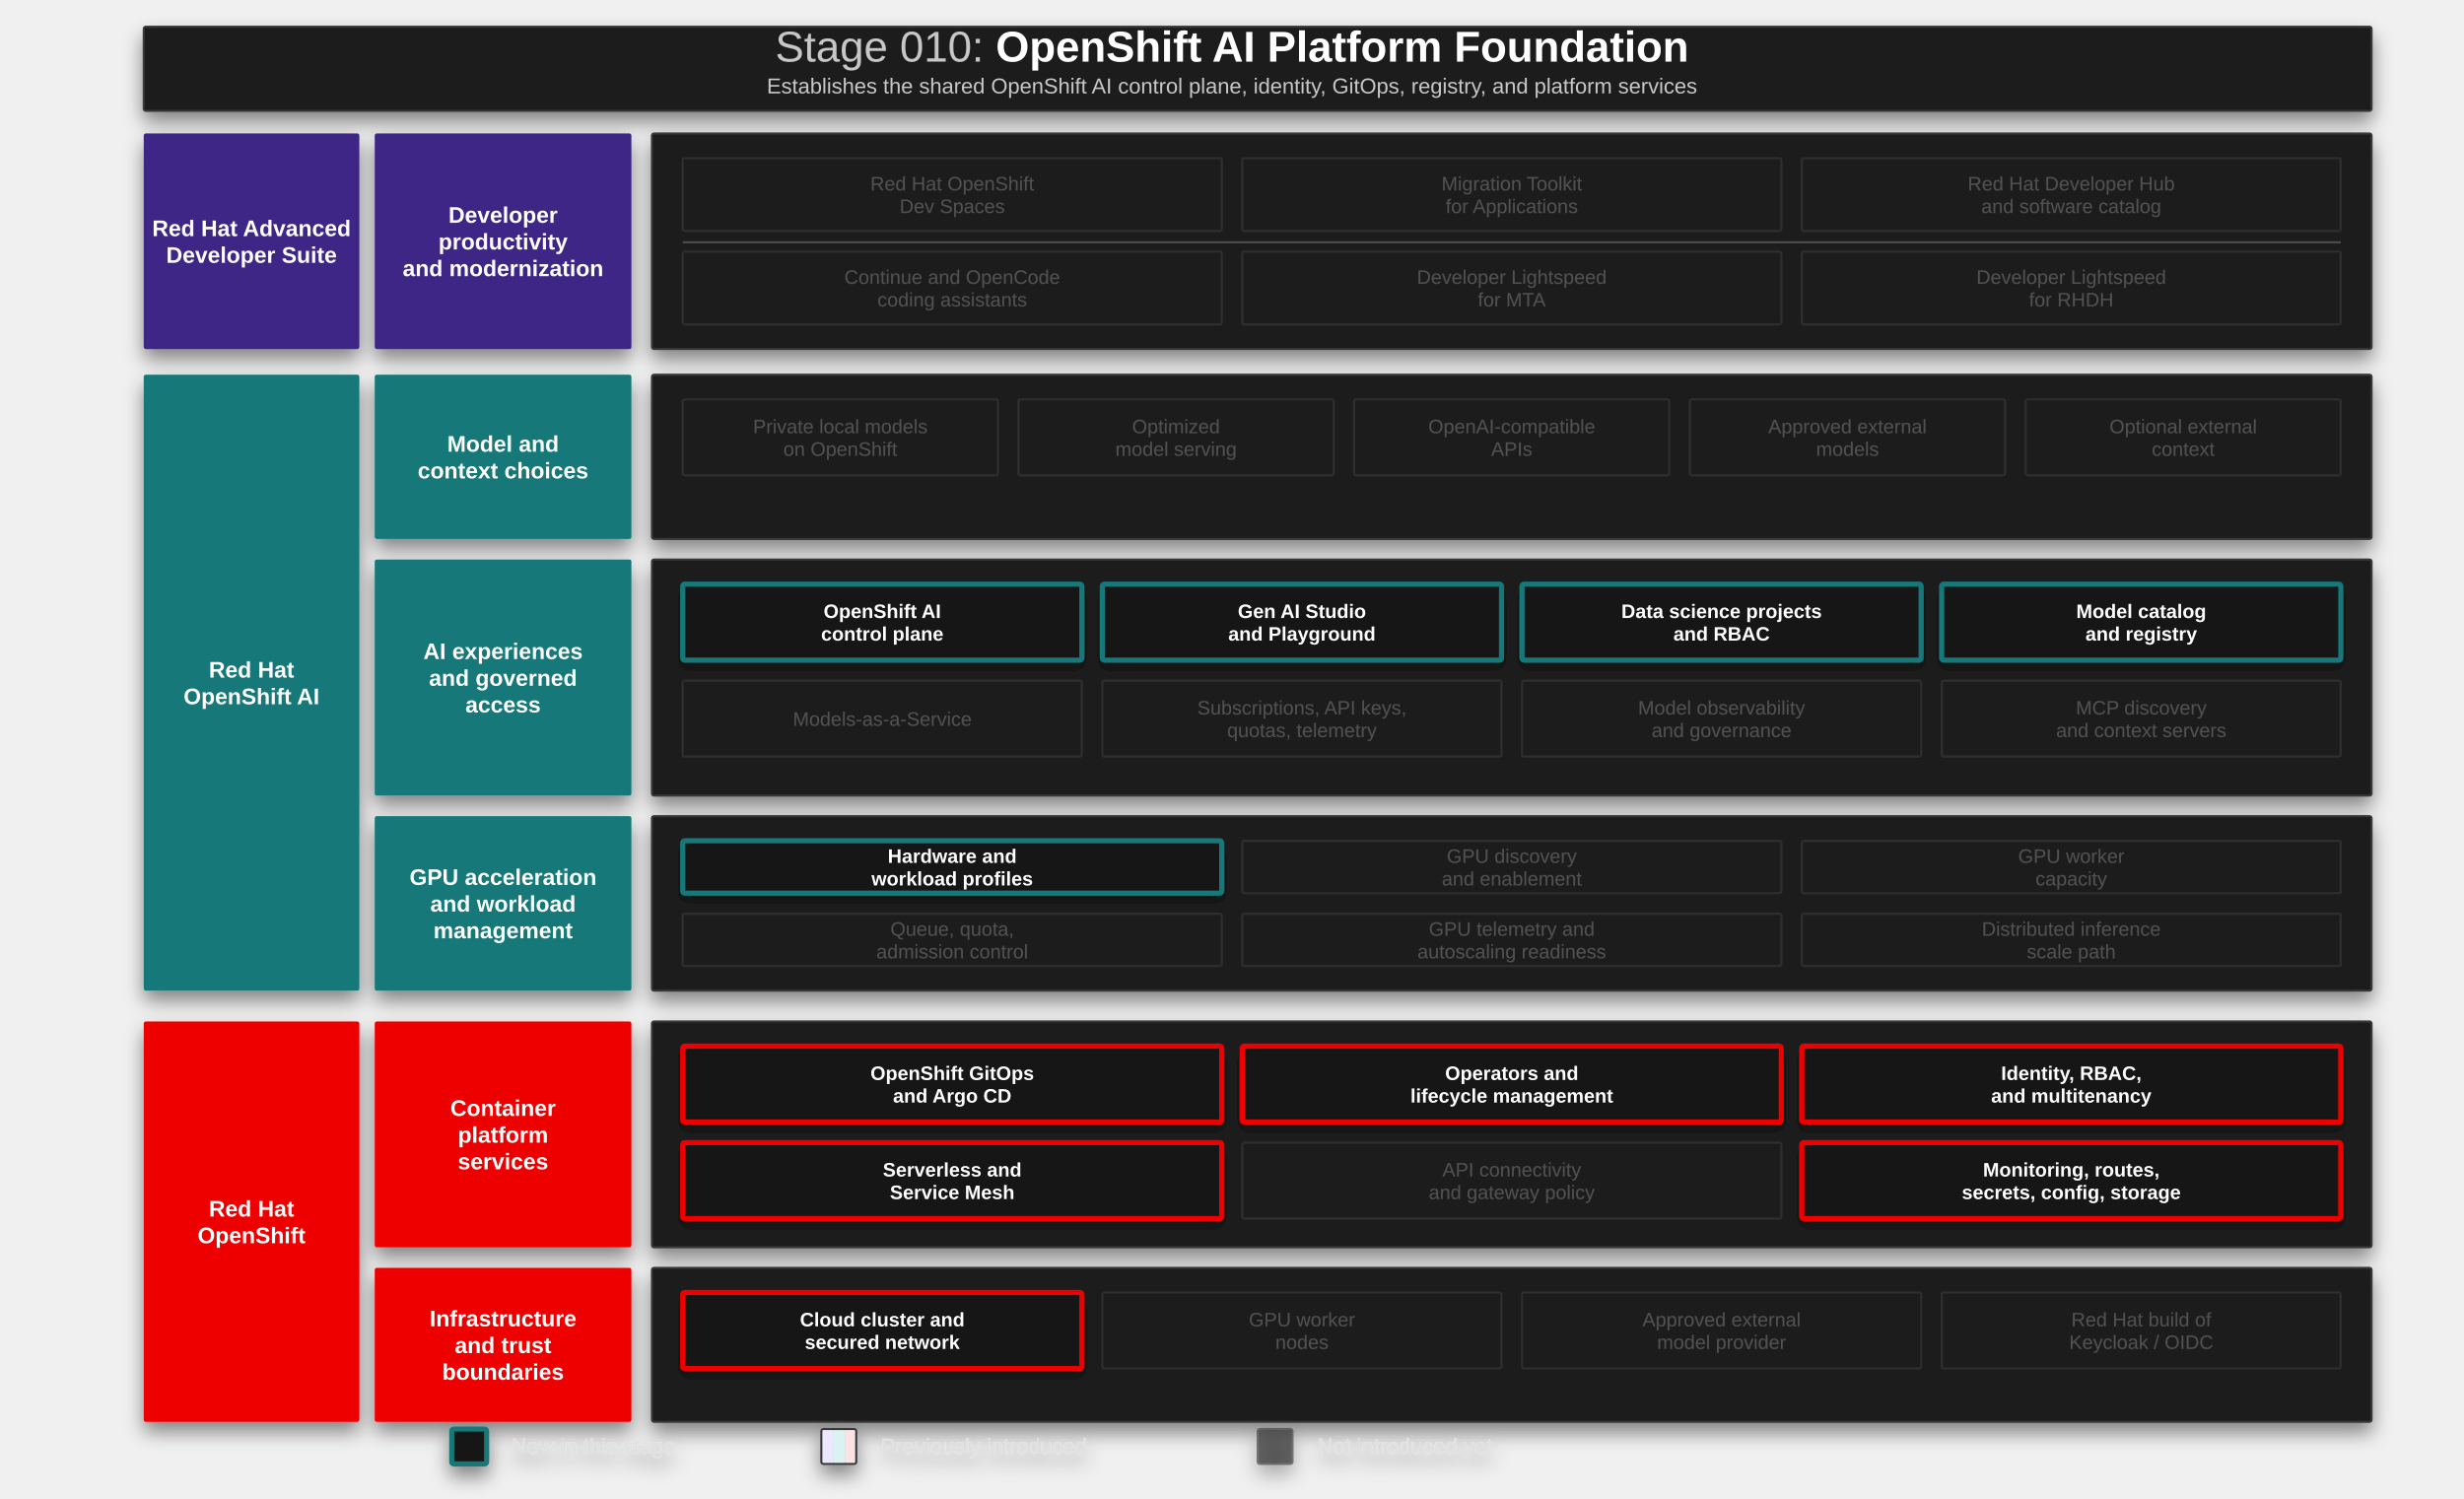
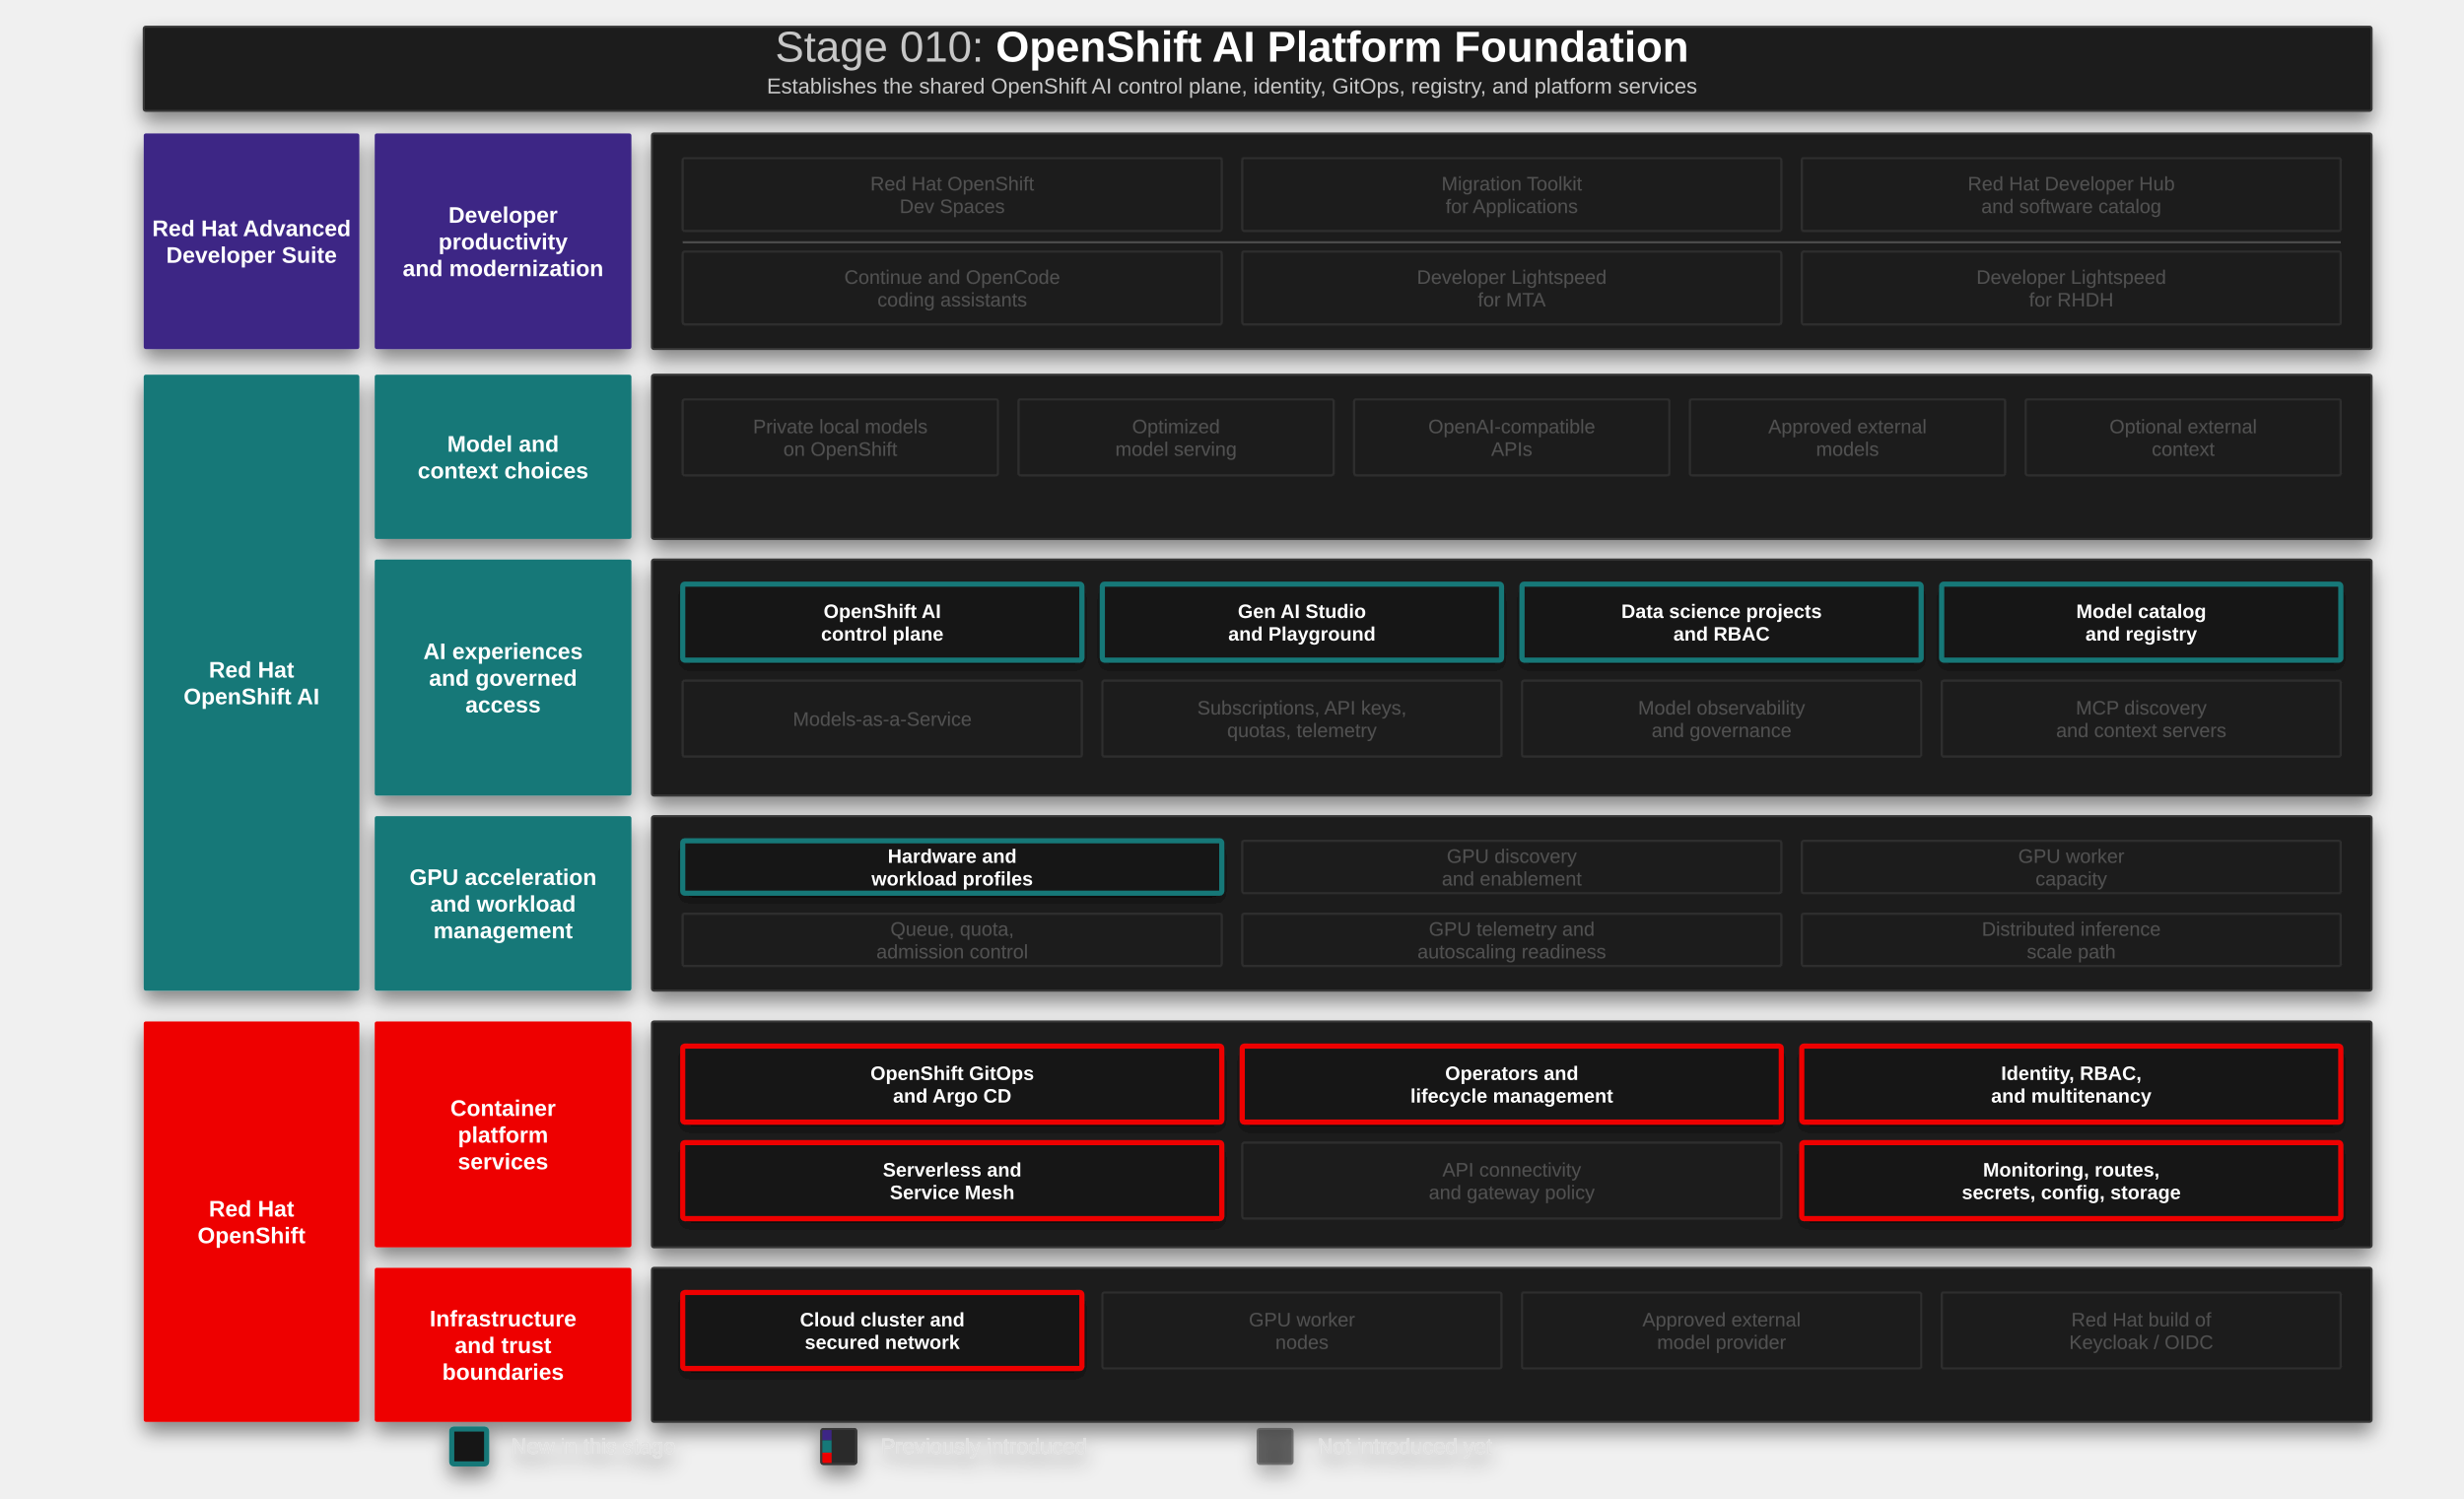
<svg xmlns="http://www.w3.org/2000/svg" width="2400" height="1460" viewBox="0 0 2400 1460" role="img" aria-labelledby="title desc">
  <style>.display{font-family:'Red Hat Display','Arial',sans-serif}.body{font-family:'Red Hat Text','Arial',sans-serif}</style>
  <defs>
    <filter id="lift" x="-20%" y="-20%" width="140%" height="140%">
      <feDropShadow dx="0" dy="6" stdDeviation="5" flood-color="#000" flood-opacity="0.55" />
    </filter>
    <filter id="panelShadow" x="-8%" y="-8%" width="116%" height="116%">
      <feDropShadow dx="0" dy="10" stdDeviation="9" flood-color="#000" flood-opacity="0.45" />
    </filter>
  </defs>
  <g filter="url(#panelShadow)">
    <rect x="140" y="26" width="2170" height="82" rx="2" fill="#1f1f1f" stroke="#383838" stroke-width="2" />
    <text x="1200" y="60" class="display" font-size="42" fill="#ffffff" font-weight="700" text-anchor="middle">
      <tspan fill="#c7c7c7" font-weight="500">Stage 010:</tspan> OpenShift AI Platform Foundation</text>
    <text x="1200" y="91" class="body" font-size="21" fill="#c7c7c7" text-anchor="middle">Establishes the shared OpenShift AI control plane, identity, GitOps, registry, and platform services</text>
    <rect x="140" y="130" width="210" height="210" rx="2" fill="#3d2785" stroke="#3d2785" stroke-width="0" />
    <text x="245" y="230" class="body" font-size="22" fill="#ffffff" font-weight="700" text-anchor="middle">Red Hat Advanced</text>
    <text x="245" y="256" class="body" font-size="22" fill="#ffffff" font-weight="700" text-anchor="middle">Developer Suite</text>
    <rect x="140" y="365" width="210" height="600" rx="2" fill="#147878" stroke="#147878" stroke-width="0" />
    <text x="245" y="660" class="body" font-size="22" fill="#ffffff" font-weight="700" text-anchor="middle">Red Hat</text>
    <text x="245" y="686" class="body" font-size="22" fill="#ffffff" font-weight="700" text-anchor="middle">OpenShift AI</text>
    <rect x="140" y="995" width="210" height="390" rx="2" fill="#ee0000" stroke="#ee0000" stroke-width="0" />
    <text x="245" y="1185" class="body" font-size="22" fill="#ffffff" font-weight="700" text-anchor="middle">Red Hat</text>
    <text x="245" y="1211" class="body" font-size="22" fill="#ffffff" font-weight="700" text-anchor="middle">OpenShift</text>
    <rect x="365" y="130" width="250" height="210" rx="2" fill="#3d2785" stroke="#3d2785" stroke-width="0" />
    <text x="490" y="217" class="body" font-size="22" fill="#ffffff" font-weight="700" text-anchor="middle">Developer</text>
    <text x="490" y="243" class="body" font-size="22" fill="#ffffff" font-weight="700" text-anchor="middle">productivity</text>
    <text x="490" y="269" class="body" font-size="22" fill="#ffffff" font-weight="700" text-anchor="middle">and modernization</text>
    <rect x="635" y="130" width="1675" height="210" rx="2" fill="#1f1f1f" stroke="#383838" stroke-width="2" />
    <g opacity="0.62">
      <rect x="665" y="154" width="525" height="71" rx="2" fill="#1f1f1f" stroke="#383838" stroke-width="2" />
      <text x="927.5" y="185.5" class="body" font-size="19" fill="#707070" font-weight="450" text-anchor="middle">Red Hat OpenShift</text>
      <text x="927.5" y="207.5" class="body" font-size="19" fill="#707070" font-weight="450" text-anchor="middle">Dev Spaces</text>
    </g>
    <g opacity="0.62">
      <rect x="1210" y="154" width="525" height="71" rx="2" fill="#1f1f1f" stroke="#383838" stroke-width="2" />
      <text x="1472.5" y="185.5" class="body" font-size="19" fill="#707070" font-weight="450" text-anchor="middle">Migration Toolkit</text>
      <text x="1472.5" y="207.5" class="body" font-size="19" fill="#707070" font-weight="450" text-anchor="middle">for Applications</text>
    </g>
    <g opacity="0.62">
      <rect x="1755" y="154" width="525" height="71" rx="2" fill="#1f1f1f" stroke="#383838" stroke-width="2" />
      <text x="2017.5" y="185.5" class="body" font-size="19" fill="#707070" font-weight="450" text-anchor="middle">Red Hat Developer Hub</text>
      <text x="2017.5" y="207.5" class="body" font-size="19" fill="#707070" font-weight="450" text-anchor="middle">and software catalog</text>
    </g>
    <g opacity="0.62">
      <rect x="665" y="245" width="525" height="71" rx="2" fill="#1f1f1f" stroke="#383838" stroke-width="2" />
      <text x="927.5" y="276.5" class="body" font-size="19" fill="#707070" font-weight="450" text-anchor="middle">Continue and OpenCode</text>
      <text x="927.5" y="298.5" class="body" font-size="19" fill="#707070" font-weight="450" text-anchor="middle">coding assistants</text>
    </g>
    <g opacity="0.62">
      <rect x="1210" y="245" width="525" height="71" rx="2" fill="#1f1f1f" stroke="#383838" stroke-width="2" />
      <text x="1472.5" y="276.5" class="body" font-size="19" fill="#707070" font-weight="450" text-anchor="middle">Developer Lightspeed</text>
      <text x="1472.5" y="298.5" class="body" font-size="19" fill="#707070" font-weight="450" text-anchor="middle">for MTA</text>
    </g>
    <g opacity="0.62">
      <rect x="1755" y="245" width="525" height="71" rx="2" fill="#1f1f1f" stroke="#383838" stroke-width="2" />
      <text x="2017.5" y="276.5" class="body" font-size="19" fill="#707070" font-weight="450" text-anchor="middle">Developer Lightspeed</text>
      <text x="2017.5" y="298.5" class="body" font-size="19" fill="#707070" font-weight="450" text-anchor="middle">for RHDH</text>
    </g>
    <line x1="665" y1="236" x2="2280" y2="236" stroke="#4d4d4d" stroke-width="2" />
    <rect x="365" y="365" width="250" height="160" rx="2" fill="#147878" stroke="#147878" stroke-width="0" />
    <text x="490" y="440" class="body" font-size="22" fill="#ffffff" font-weight="700" text-anchor="middle">Model and</text>
    <text x="490" y="466" class="body" font-size="22" fill="#ffffff" font-weight="700" text-anchor="middle">context choices</text>
    <rect x="635" y="365" width="1675" height="160" rx="2" fill="#1f1f1f" stroke="#383838" stroke-width="2" />
    <g opacity="0.62">
      <rect x="665" y="389" width="307" height="74" rx="2" fill="#1f1f1f" stroke="#383838" stroke-width="2" />
      <text x="818.5" y="422" class="body" font-size="19" fill="#707070" font-weight="450" text-anchor="middle">Private local models</text>
      <text x="818.5" y="444" class="body" font-size="19" fill="#707070" font-weight="450" text-anchor="middle">on OpenShift</text>
    </g>
    <g opacity="0.62">
      <rect x="992" y="389" width="307" height="74" rx="2" fill="#1f1f1f" stroke="#383838" stroke-width="2" />
      <text x="1145.5" y="422" class="body" font-size="19" fill="#707070" font-weight="450" text-anchor="middle">Optimized</text>
      <text x="1145.5" y="444" class="body" font-size="19" fill="#707070" font-weight="450" text-anchor="middle">model serving</text>
    </g>
    <g opacity="0.62">
      <rect x="1319" y="389" width="307" height="74" rx="2" fill="#1f1f1f" stroke="#383838" stroke-width="2" />
      <text x="1472.5" y="422" class="body" font-size="19" fill="#707070" font-weight="450" text-anchor="middle">OpenAI-compatible</text>
      <text x="1472.5" y="444" class="body" font-size="19" fill="#707070" font-weight="450" text-anchor="middle">APIs</text>
    </g>
    <g opacity="0.62">
      <rect x="1646" y="389" width="307" height="74" rx="2" fill="#1f1f1f" stroke="#383838" stroke-width="2" />
      <text x="1799.5" y="422" class="body" font-size="19" fill="#707070" font-weight="450" text-anchor="middle">Approved external</text>
      <text x="1799.5" y="444" class="body" font-size="19" fill="#707070" font-weight="450" text-anchor="middle">models</text>
    </g>
    <g opacity="0.62">
      <rect x="1973" y="389" width="307" height="74" rx="2" fill="#1f1f1f" stroke="#383838" stroke-width="2" />
      <text x="2126.5" y="422" class="body" font-size="19" fill="#707070" font-weight="450" text-anchor="middle">Optional external</text>
      <text x="2126.5" y="444" class="body" font-size="19" fill="#707070" font-weight="450" text-anchor="middle">context</text>
    </g>
    <rect x="365" y="545" width="250" height="230" rx="2" fill="#147878" stroke="#147878" stroke-width="0" />
    <text x="490" y="642" class="body" font-size="22" fill="#ffffff" font-weight="700" text-anchor="middle">AI experiences</text>
    <text x="490" y="668" class="body" font-size="22" fill="#ffffff" font-weight="700" text-anchor="middle">and governed</text>
    <text x="490" y="694" class="body" font-size="22" fill="#ffffff" font-weight="700" text-anchor="middle">access</text>
    <rect x="635" y="545" width="1675" height="230" rx="2" fill="#1f1f1f" stroke="#383838" stroke-width="2" />
    <g filter="url(#lift)">
      <rect x="665" y="569" width="388.75" height="74" rx="2" fill="#151515" stroke="#147878" stroke-width="5" />
      <text x="859.375" y="602" class="body" font-size="19" fill="#ffffff" font-weight="700" text-anchor="middle">OpenShift AI</text>
      <text x="859.375" y="624" class="body" font-size="19" fill="#ffffff" font-weight="700" text-anchor="middle">control plane</text>
    </g>
    <g filter="url(#lift)">
      <rect x="1073.75" y="569" width="388.75" height="74" rx="2" fill="#151515" stroke="#147878" stroke-width="5" />
      <text x="1268.125" y="602" class="body" font-size="19" fill="#ffffff" font-weight="700" text-anchor="middle">Gen AI Studio</text>
      <text x="1268.125" y="624" class="body" font-size="19" fill="#ffffff" font-weight="700" text-anchor="middle">and Playground</text>
    </g>
    <g filter="url(#lift)">
      <rect x="1482.5" y="569" width="388.75" height="74" rx="2" fill="#151515" stroke="#147878" stroke-width="5" />
      <text x="1676.875" y="602" class="body" font-size="19" fill="#ffffff" font-weight="700" text-anchor="middle">Data science projects</text>
      <text x="1676.875" y="624" class="body" font-size="19" fill="#ffffff" font-weight="700" text-anchor="middle">and RBAC</text>
    </g>
    <g filter="url(#lift)">
      <rect x="1891.25" y="569" width="388.75" height="74" rx="2" fill="#151515" stroke="#147878" stroke-width="5" />
      <text x="2085.625" y="602" class="body" font-size="19" fill="#ffffff" font-weight="700" text-anchor="middle">Model catalog</text>
      <text x="2085.625" y="624" class="body" font-size="19" fill="#ffffff" font-weight="700" text-anchor="middle">and registry</text>
    </g>
    <g opacity="0.62">
      <rect x="665" y="663" width="388.75" height="74" rx="2" fill="#1f1f1f" stroke="#383838" stroke-width="2" />
      <text x="859.375" y="707" class="body" font-size="19" fill="#707070" font-weight="450" text-anchor="middle">Models-as-a-Service</text>
    </g>
    <g opacity="0.62">
      <rect x="1073.75" y="663" width="388.75" height="74" rx="2" fill="#1f1f1f" stroke="#383838" stroke-width="2" />
      <text x="1268.125" y="696" class="body" font-size="19" fill="#707070" font-weight="450" text-anchor="middle">Subscriptions, API keys,</text>
      <text x="1268.125" y="718" class="body" font-size="19" fill="#707070" font-weight="450" text-anchor="middle">quotas, telemetry</text>
    </g>
    <g opacity="0.62">
      <rect x="1482.5" y="663" width="388.75" height="74" rx="2" fill="#1f1f1f" stroke="#383838" stroke-width="2" />
      <text x="1676.875" y="696" class="body" font-size="19" fill="#707070" font-weight="450" text-anchor="middle">Model observability</text>
      <text x="1676.875" y="718" class="body" font-size="19" fill="#707070" font-weight="450" text-anchor="middle">and governance</text>
    </g>
    <g opacity="0.62">
      <rect x="1891.25" y="663" width="388.75" height="74" rx="2" fill="#1f1f1f" stroke="#383838" stroke-width="2" />
      <text x="2085.625" y="696" class="body" font-size="19" fill="#707070" font-weight="450" text-anchor="middle">MCP discovery</text>
      <text x="2085.625" y="718" class="body" font-size="19" fill="#707070" font-weight="450" text-anchor="middle">and context servers</text>
    </g>
    <rect x="365" y="795" width="250" height="170" rx="2" fill="#147878" stroke="#147878" stroke-width="0" />
    <text x="490" y="862" class="body" font-size="22" fill="#ffffff" font-weight="700" text-anchor="middle">GPU acceleration</text>
    <text x="490" y="888" class="body" font-size="22" fill="#ffffff" font-weight="700" text-anchor="middle">and workload</text>
    <text x="490" y="914" class="body" font-size="22" fill="#ffffff" font-weight="700" text-anchor="middle">management</text>
    <rect x="635" y="795" width="1675" height="170" rx="2" fill="#1f1f1f" stroke="#383838" stroke-width="2" />
    <g filter="url(#lift)">
      <rect x="665" y="819" width="525" height="51" rx="2" fill="#151515" stroke="#147878" stroke-width="5" />
      <text x="927.5" y="840.5" class="body" font-size="19" fill="#ffffff" font-weight="700" text-anchor="middle">Hardware and</text>
      <text x="927.5" y="862.5" class="body" font-size="19" fill="#ffffff" font-weight="700" text-anchor="middle">workload profiles</text>
    </g>
    <g opacity="0.62">
      <rect x="1210" y="819" width="525" height="51" rx="2" fill="#1f1f1f" stroke="#383838" stroke-width="2" />
      <text x="1472.5" y="840.5" class="body" font-size="19" fill="#707070" font-weight="450" text-anchor="middle">GPU discovery</text>
      <text x="1472.5" y="862.5" class="body" font-size="19" fill="#707070" font-weight="450" text-anchor="middle">and enablement</text>
    </g>
    <g opacity="0.62">
      <rect x="1755" y="819" width="525" height="51" rx="2" fill="#1f1f1f" stroke="#383838" stroke-width="2" />
      <text x="2017.5" y="840.5" class="body" font-size="19" fill="#707070" font-weight="450" text-anchor="middle">GPU worker</text>
      <text x="2017.5" y="862.5" class="body" font-size="19" fill="#707070" font-weight="450" text-anchor="middle">capacity</text>
    </g>
    <g opacity="0.62">
      <rect x="665" y="890" width="525" height="51" rx="2" fill="#1f1f1f" stroke="#383838" stroke-width="2" />
      <text x="927.5" y="911.5" class="body" font-size="19" fill="#707070" font-weight="450" text-anchor="middle">Queue, quota,</text>
      <text x="927.5" y="933.5" class="body" font-size="19" fill="#707070" font-weight="450" text-anchor="middle">admission control</text>
    </g>
    <g opacity="0.62">
      <rect x="1210" y="890" width="525" height="51" rx="2" fill="#1f1f1f" stroke="#383838" stroke-width="2" />
      <text x="1472.5" y="911.5" class="body" font-size="19" fill="#707070" font-weight="450" text-anchor="middle">GPU telemetry and</text>
      <text x="1472.5" y="933.5" class="body" font-size="19" fill="#707070" font-weight="450" text-anchor="middle">autoscaling readiness</text>
    </g>
    <g opacity="0.62">
      <rect x="1755" y="890" width="525" height="51" rx="2" fill="#1f1f1f" stroke="#383838" stroke-width="2" />
      <text x="2017.5" y="911.5" class="body" font-size="19" fill="#707070" font-weight="450" text-anchor="middle">Distributed inference</text>
      <text x="2017.5" y="933.5" class="body" font-size="19" fill="#707070" font-weight="450" text-anchor="middle">scale path</text>
    </g>
    <rect x="365" y="995" width="250" height="220" rx="2" fill="#ee0000" stroke="#ee0000" stroke-width="0" />
    <text x="490" y="1087" class="body" font-size="22" fill="#ffffff" font-weight="700" text-anchor="middle">Container</text>
    <text x="490" y="1113" class="body" font-size="22" fill="#ffffff" font-weight="700" text-anchor="middle">platform</text>
    <text x="490" y="1139" class="body" font-size="22" fill="#ffffff" font-weight="700" text-anchor="middle">services</text>
    <rect x="635" y="995" width="1675" height="220" rx="2" fill="#1f1f1f" stroke="#383838" stroke-width="2" />
    <g filter="url(#lift)">
      <rect x="665" y="1019" width="525" height="74" rx="2" fill="#151515" stroke="#ee0000" stroke-width="5" />
      <text x="927.5" y="1052" class="body" font-size="19" fill="#ffffff" font-weight="700" text-anchor="middle">OpenShift GitOps</text>
      <text x="927.5" y="1074" class="body" font-size="19" fill="#ffffff" font-weight="700" text-anchor="middle">and Argo CD</text>
    </g>
    <g filter="url(#lift)">
      <rect x="1210" y="1019" width="525" height="74" rx="2" fill="#151515" stroke="#ee0000" stroke-width="5" />
      <text x="1472.5" y="1052" class="body" font-size="19" fill="#ffffff" font-weight="700" text-anchor="middle">Operators and</text>
      <text x="1472.5" y="1074" class="body" font-size="19" fill="#ffffff" font-weight="700" text-anchor="middle">lifecycle management</text>
    </g>
    <g filter="url(#lift)">
      <rect x="1755" y="1019" width="525" height="74" rx="2" fill="#151515" stroke="#ee0000" stroke-width="5" />
      <text x="2017.5" y="1052" class="body" font-size="19" fill="#ffffff" font-weight="700" text-anchor="middle">Identity, RBAC,</text>
      <text x="2017.5" y="1074" class="body" font-size="19" fill="#ffffff" font-weight="700" text-anchor="middle">and multitenancy</text>
    </g>
    <g filter="url(#lift)">
      <rect x="665" y="1113" width="525" height="74" rx="2" fill="#151515" stroke="#ee0000" stroke-width="5" />
      <text x="927.5" y="1146" class="body" font-size="19" fill="#ffffff" font-weight="700" text-anchor="middle">Serverless and</text>
      <text x="927.5" y="1168" class="body" font-size="19" fill="#ffffff" font-weight="700" text-anchor="middle">Service Mesh</text>
    </g>
    <g opacity="0.62">
      <rect x="1210" y="1113" width="525" height="74" rx="2" fill="#1f1f1f" stroke="#383838" stroke-width="2" />
      <text x="1472.5" y="1146" class="body" font-size="19" fill="#707070" font-weight="450" text-anchor="middle">API connectivity</text>
      <text x="1472.5" y="1168" class="body" font-size="19" fill="#707070" font-weight="450" text-anchor="middle">and gateway policy</text>
    </g>
    <g filter="url(#lift)">
      <rect x="1755" y="1113" width="525" height="74" rx="2" fill="#151515" stroke="#ee0000" stroke-width="5" />
      <text x="2017.5" y="1146" class="body" font-size="19" fill="#ffffff" font-weight="700" text-anchor="middle">Monitoring, routes,</text>
      <text x="2017.5" y="1168" class="body" font-size="19" fill="#ffffff" font-weight="700" text-anchor="middle">secrets, config, storage</text>
    </g>
    <rect x="365" y="1235" width="250" height="150" rx="2" fill="#ee0000" stroke="#ee0000" stroke-width="0" />
    <text x="490" y="1292" class="body" font-size="22" fill="#ffffff" font-weight="700" text-anchor="middle">Infrastructure</text>
    <text x="490" y="1318" class="body" font-size="22" fill="#ffffff" font-weight="700" text-anchor="middle">and trust</text>
    <text x="490" y="1344" class="body" font-size="22" fill="#ffffff" font-weight="700" text-anchor="middle">boundaries</text>
    <rect x="635" y="1235" width="1675" height="150" rx="2" fill="#1f1f1f" stroke="#383838" stroke-width="2" />
    <g filter="url(#lift)">
      <rect x="665" y="1259" width="388.75" height="74" rx="2" fill="#151515" stroke="#ee0000" stroke-width="5" />
      <text x="859.375" y="1292" class="body" font-size="19" fill="#ffffff" font-weight="700" text-anchor="middle">Cloud cluster and</text>
      <text x="859.375" y="1314" class="body" font-size="19" fill="#ffffff" font-weight="700" text-anchor="middle">secured network</text>
    </g>
    <g opacity="0.62">
      <rect x="1073.75" y="1259" width="388.75" height="74" rx="2" fill="#1f1f1f" stroke="#383838" stroke-width="2" />
      <text x="1268.125" y="1292" class="body" font-size="19" fill="#707070" font-weight="450" text-anchor="middle">GPU worker</text>
      <text x="1268.125" y="1314" class="body" font-size="19" fill="#707070" font-weight="450" text-anchor="middle">nodes</text>
    </g>
    <g opacity="0.62">
      <rect x="1482.5" y="1259" width="388.75" height="74" rx="2" fill="#1f1f1f" stroke="#383838" stroke-width="2" />
      <text x="1676.875" y="1292" class="body" font-size="19" fill="#707070" font-weight="450" text-anchor="middle">Approved external</text>
      <text x="1676.875" y="1314" class="body" font-size="19" fill="#707070" font-weight="450" text-anchor="middle">model provider</text>
    </g>
    <g opacity="0.62">
      <rect x="1891.25" y="1259" width="388.75" height="74" rx="2" fill="#1f1f1f" stroke="#383838" stroke-width="2" />
      <text x="2085.625" y="1292" class="body" font-size="19" fill="#707070" font-weight="450" text-anchor="middle">Red Hat build of</text>
      <text x="2085.625" y="1314" class="body" font-size="19" fill="#707070" font-weight="450" text-anchor="middle">Keycloak / OIDC</text>
    </g>
    <rect x="440" y="1392" width="34" height="34" rx="2" fill="#151515" stroke="#147878" stroke-width="5" />
    <text x="498" y="1416" class="body" font-size="21" fill="#e0e0e0">New in this stage</text>
-     <rect x="800" y="1392" width="12" height="34" rx="2" fill="#ece6ff" stroke="#383838" stroke-width="0" />
-     <rect x="812" y="1392" width="11" height="34" rx="2" fill="#daf2f2" stroke="#383838" stroke-width="0" />
-     <rect x="823" y="1392" width="11" height="34" rx="2" fill="#fce3e3" stroke="#383838" stroke-width="0" />
+     <rect x="800" y="1392" width="34" height="34" rx="2" fill="#292929" stroke="#383838" stroke-width="2" />
+     <rect x="800" y="1392" width="10" height="11" rx="0" fill="#3d2785" stroke="#3d2785" stroke-width="0" />
+     <rect x="800" y="1403" width="10" height="12" rx="0" fill="#147878" stroke="#147878" stroke-width="0" />
+     <rect x="800" y="1415" width="10" height="11" rx="0" fill="#ee0000" stroke="#ee0000" stroke-width="0" />
    <rect x="800" y="1392" width="34" height="34" rx="2" fill="none" stroke="#383838" stroke-width="2" />
    <text x="858" y="1416" class="body" font-size="21" fill="#e0e0e0">Previously introduced</text>
    <rect x="1225" y="1392" width="34" height="34" rx="2" fill="#1f1f1f" stroke="#383838" stroke-width="2" opacity="0.62" />
    <text x="1283" y="1416" class="body" font-size="21" fill="#e0e0e0">Not introduced yet</text>
  </g>
</svg>
